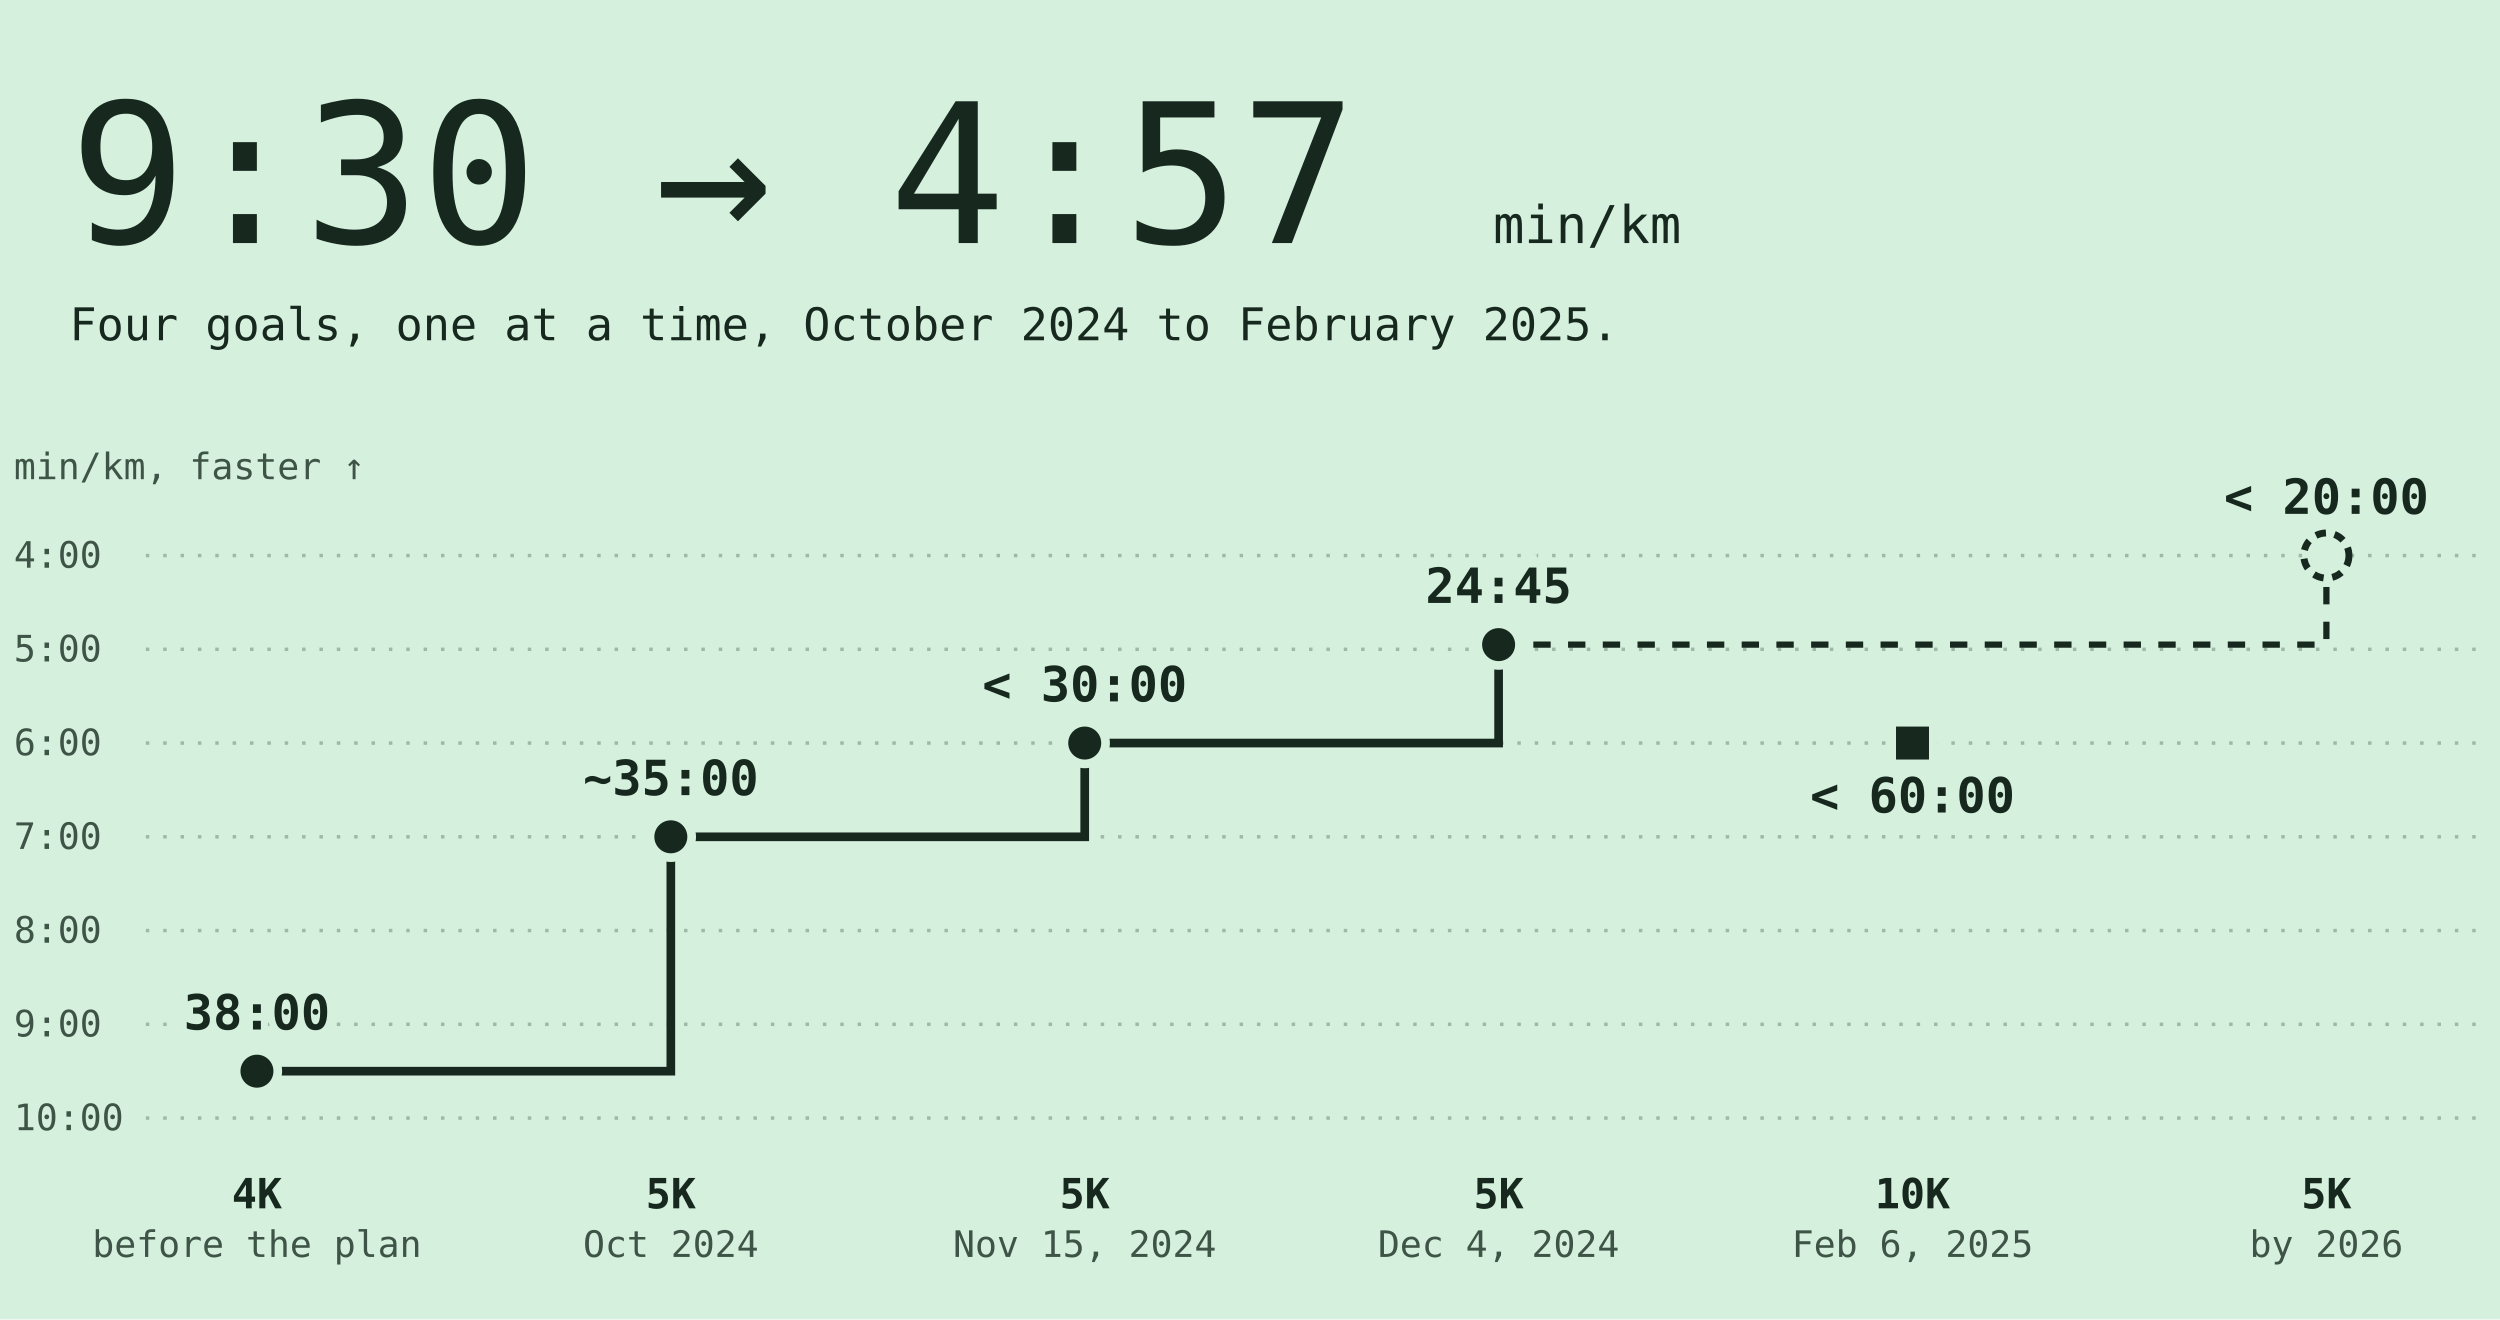
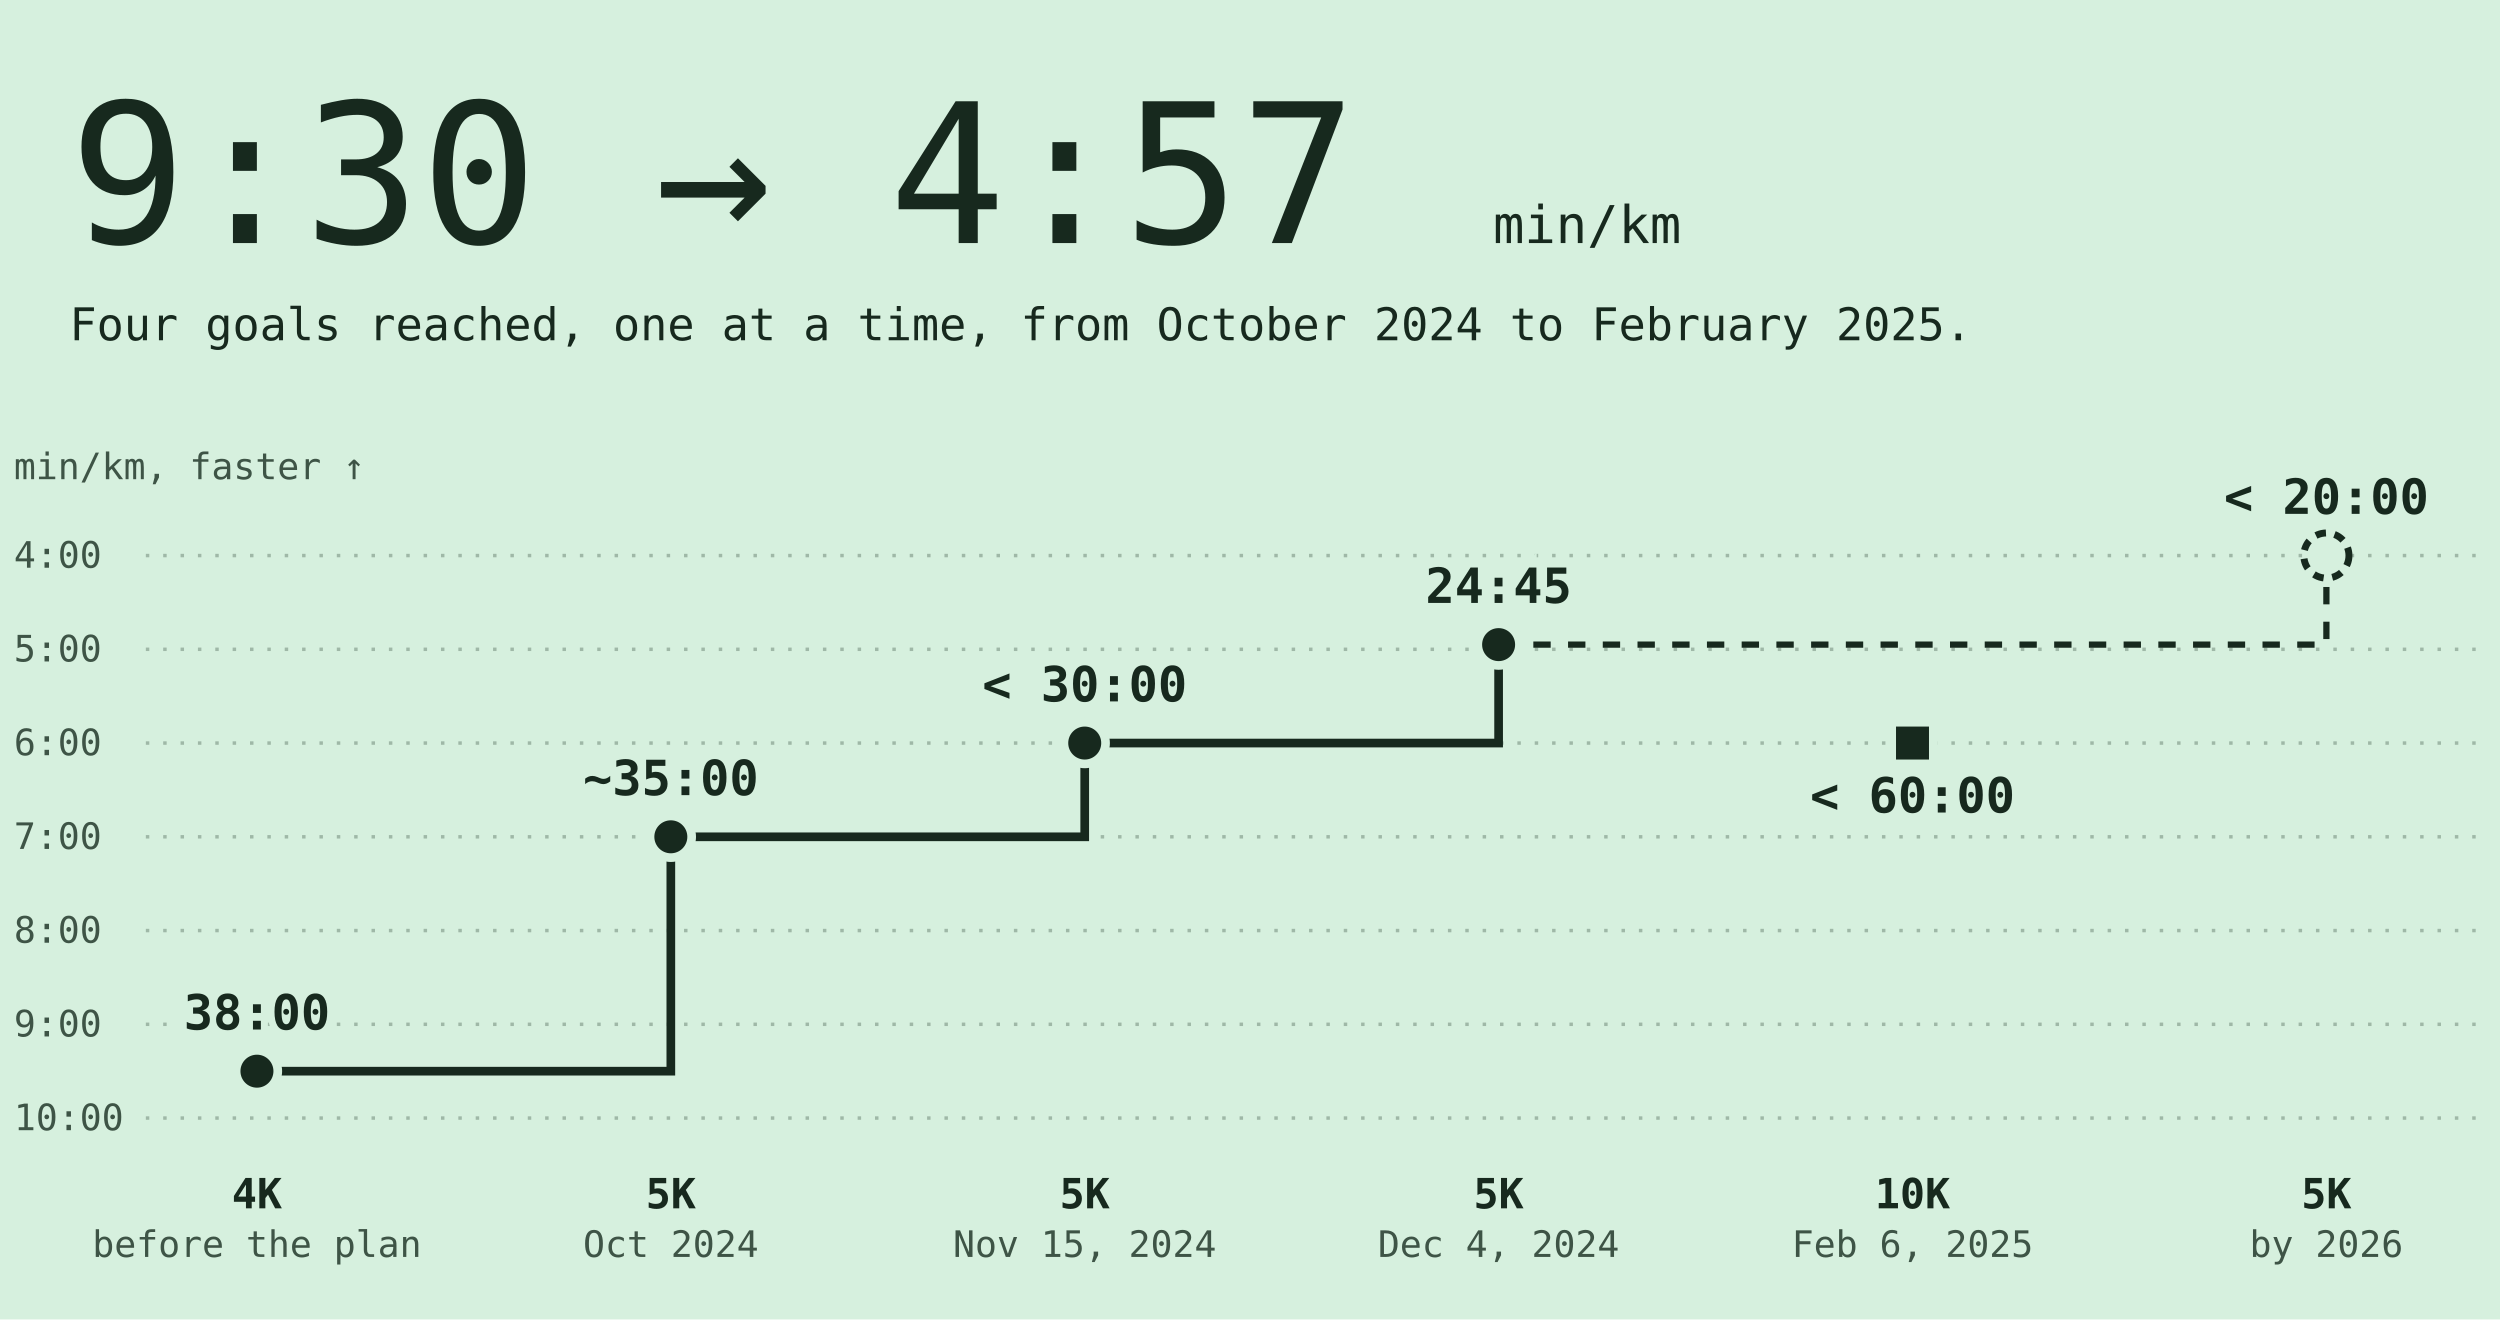
<svg xmlns="http://www.w3.org/2000/svg" viewBox="0 0 720 380" width="720" height="380" style="font-family:'JetBrains Mono',ui-monospace,Menlo,monospace">
  <rect width="720" height="380" fill="#d6f0de" />
  <text x="20.0" y="70.0" font-size="56" font-weight="400" fill="#17291e" text-anchor="start">9:30 → 4:57</text>
  <text x="430.0" y="70.0" font-size="15" font-weight="400" fill="#17291e" text-anchor="start">min/km</text>
-   <text x="20.0" y="98.0" font-size="13" font-weight="400" fill="#17291e" text-anchor="start">Four goals, one at a time, October 2024 to February 2025.</text>
+   <text x="20.0" y="98.0" font-size="13" font-weight="400" fill="#17291e" text-anchor="start">Four goals reached, one at a time, from October 2024 to February 2025.</text>
  <line x1="42" x2="716" y1="160.0" y2="160.0" stroke="#9fb8a7" stroke-dasharray="1 4" />
  <text x="4.0" y="163.5" font-size="10.5" font-weight="400" fill="#3e5446" text-anchor="start">4:00</text>
  <line x1="42" x2="716" y1="187.0" y2="187.0" stroke="#9fb8a7" stroke-dasharray="1 4" />
  <text x="4.0" y="190.5" font-size="10.5" font-weight="400" fill="#3e5446" text-anchor="start">5:00</text>
  <line x1="42" x2="716" y1="214.0" y2="214.0" stroke="#9fb8a7" stroke-dasharray="1 4" />
  <text x="4.0" y="217.5" font-size="10.5" font-weight="400" fill="#3e5446" text-anchor="start">6:00</text>
  <line x1="42" x2="716" y1="241.0" y2="241.0" stroke="#9fb8a7" stroke-dasharray="1 4" />
  <text x="4.0" y="244.5" font-size="10.5" font-weight="400" fill="#3e5446" text-anchor="start">7:00</text>
  <line x1="42" x2="716" y1="268.0" y2="268.0" stroke="#9fb8a7" stroke-dasharray="1 4" />
  <text x="4.0" y="271.5" font-size="10.5" font-weight="400" fill="#3e5446" text-anchor="start">8:00</text>
  <line x1="42" x2="716" y1="295.0" y2="295.0" stroke="#9fb8a7" stroke-dasharray="1 4" />
  <text x="4.0" y="298.5" font-size="10.5" font-weight="400" fill="#3e5446" text-anchor="start">9:00</text>
  <line x1="42" x2="716" y1="322.0" y2="322.0" stroke="#9fb8a7" stroke-dasharray="1 4" />
  <text x="4.0" y="325.5" font-size="10.5" font-weight="400" fill="#3e5446" text-anchor="start">10:00</text>
  <path d="M74.0,308.5 H193.2 V241.0 H312.4 V214.0 H431.6 V185.65" fill="none" stroke="#17291e" stroke-width="2.5" />
  <path d="M431.6,185.65 H670.0 V160.0" fill="none" stroke="#17291e" stroke-width="1.8" stroke-dasharray="5 5" />
  <circle cx="74.0" cy="308.5" r="6" fill="#17291e" stroke="#d6f0de" stroke-width="2.5" />
  <text x="74.0" y="296.5" font-size="14" font-weight="800" fill="#17291e" text-anchor="middle" stroke="#d6f0de" stroke-width="4" paint-order="stroke">38:00</text>
  <text x="74.0" y="348.0" font-size="12" font-weight="800" fill="#17291e" text-anchor="middle">4K</text>
  <text x="74.0" y="362.0" font-size="10.5" font-weight="400" fill="#3e5446" text-anchor="middle">before the plan</text>
  <circle cx="193.2" cy="241.0" r="6" fill="#17291e" stroke="#d6f0de" stroke-width="2.5" />
  <text x="193.2" y="229.0" font-size="14" font-weight="800" fill="#17291e" text-anchor="middle" stroke="#d6f0de" stroke-width="4" paint-order="stroke">~35:00</text>
  <text x="193.2" y="348.0" font-size="12" font-weight="800" fill="#17291e" text-anchor="middle">5K</text>
  <text x="193.2" y="362.0" font-size="10.5" font-weight="400" fill="#3e5446" text-anchor="middle">Oct 2024</text>
  <circle cx="312.4" cy="214.0" r="6" fill="#17291e" stroke="#d6f0de" stroke-width="2.5" />
  <text x="312.4" y="202.0" font-size="14" font-weight="800" fill="#17291e" text-anchor="middle" stroke="#d6f0de" stroke-width="4" paint-order="stroke">&lt; 30:00</text>
  <text x="312.4" y="348.0" font-size="12" font-weight="800" fill="#17291e" text-anchor="middle">5K</text>
  <text x="312.4" y="362.0" font-size="10.5" font-weight="400" fill="#3e5446" text-anchor="middle">Nov 15, 2024</text>
  <circle cx="431.6" cy="185.65" r="6" fill="#17291e" stroke="#d6f0de" stroke-width="2.5" />
  <text x="431.6" y="173.65" font-size="14" font-weight="800" fill="#17291e" text-anchor="middle" stroke="#d6f0de" stroke-width="4" paint-order="stroke">24:45</text>
  <text x="431.6" y="348.0" font-size="12" font-weight="800" fill="#17291e" text-anchor="middle">5K</text>
  <text x="431.6" y="362.0" font-size="10.5" font-weight="400" fill="#3e5446" text-anchor="middle">Dec 4, 2024</text>
  <rect x="544.8" y="208.0" width="12" height="12" fill="#17291e" stroke="#d6f0de" stroke-width="2.5" />
  <text x="550.8" y="234.0" font-size="14" font-weight="800" fill="#17291e" text-anchor="middle" stroke="#d6f0de" stroke-width="4" paint-order="stroke">&lt; 60:00</text>
  <text x="550.8" y="348.0" font-size="12" font-weight="800" fill="#17291e" text-anchor="middle">10K</text>
  <text x="550.8" y="362.0" font-size="10.5" font-weight="400" fill="#3e5446" text-anchor="middle">Feb 6, 2025</text>
  <circle cx="670.0" cy="160.0" r="6.5" fill="#d6f0de" stroke="#17291e" stroke-width="2" stroke-dasharray="3 2.5" />
  <text x="670.0" y="148.0" font-size="14" font-weight="800" fill="#17291e" text-anchor="middle" stroke="#d6f0de" stroke-width="4" paint-order="stroke">&lt; 20:00</text>
  <text x="670.0" y="348.0" font-size="12" font-weight="800" fill="#17291e" text-anchor="middle">5K</text>
  <text x="670.0" y="362.0" font-size="10.5" font-weight="400" fill="#3e5446" text-anchor="middle">by 2026</text>
  <text x="4.0" y="138.0" font-size="10.5" font-weight="400" fill="#3e5446" text-anchor="start">min/km, faster ↑</text>
</svg>
